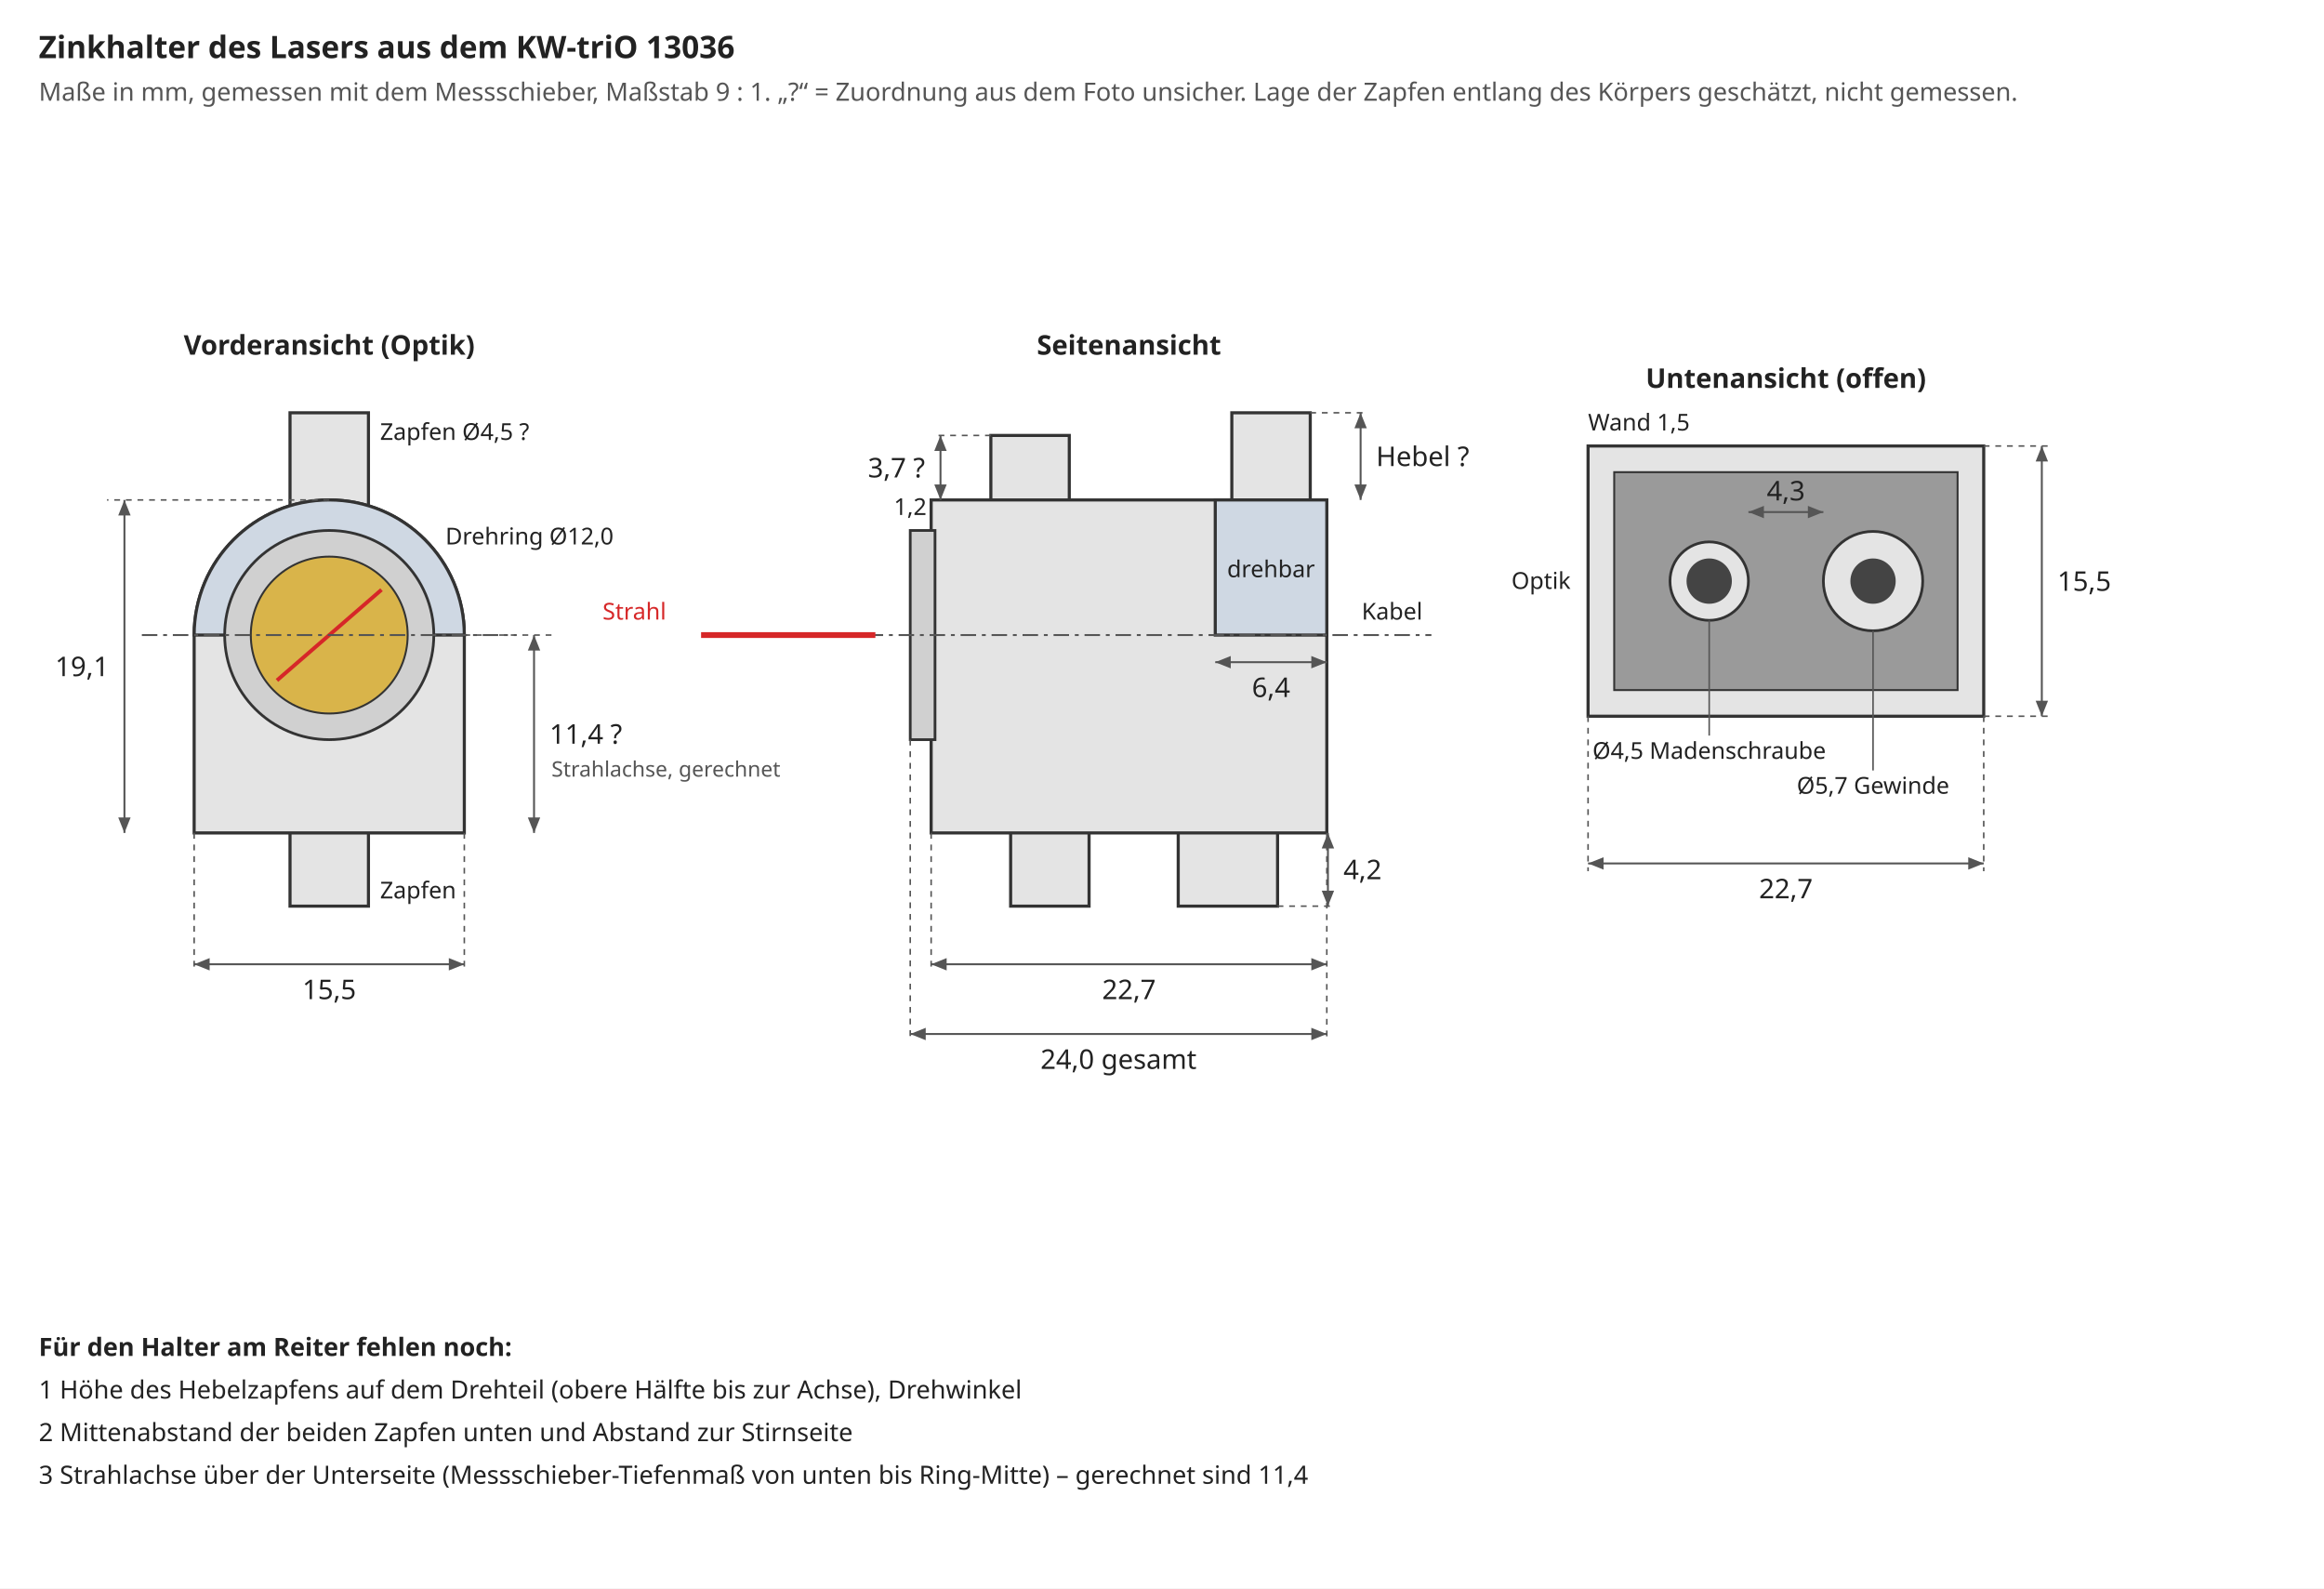
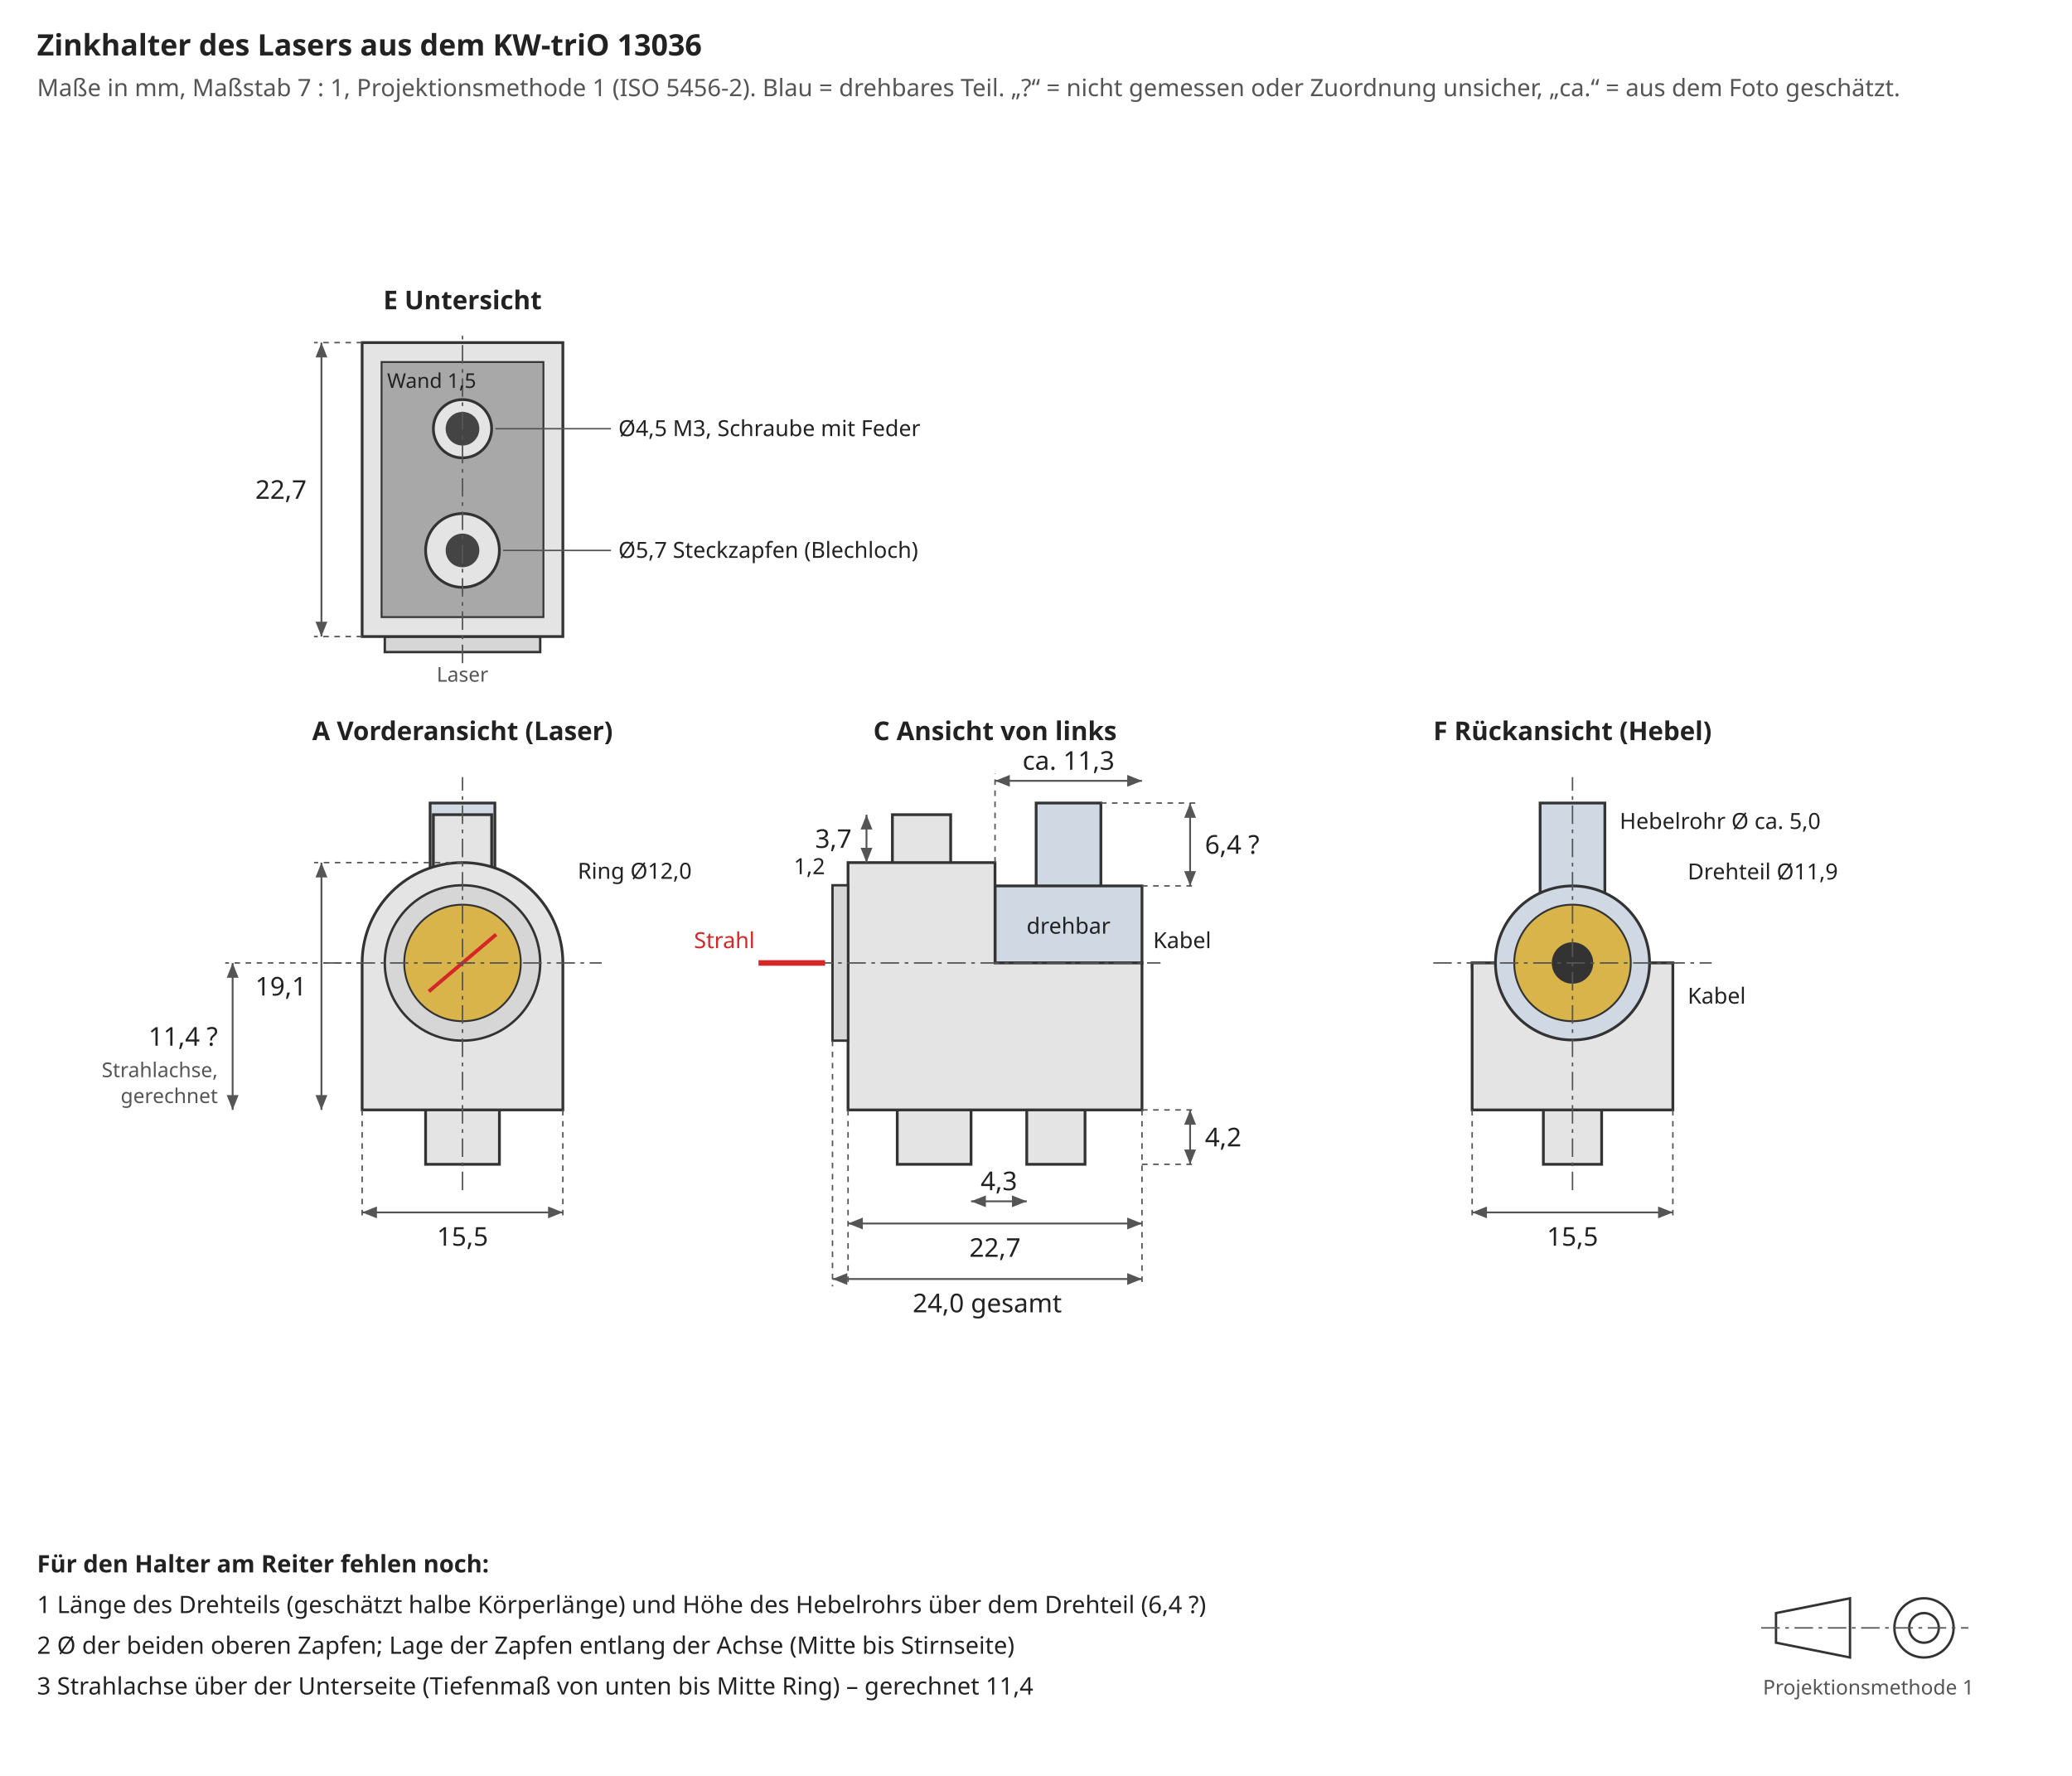
- <svg xmlns="http://www.w3.org/2000/svg" width="1200" height="820" viewBox="0 0 1200 820" font-family="sans-serif" font-size="14" fill="#222">
+ <svg xmlns="http://www.w3.org/2000/svg" width="1120" height="960" viewBox="0 0 1120 960" font-family="sans-serif" font-size="14" fill="#222">
  <rect width="100%" height="100%" fill="white" />
  <defs>
    <marker id="pfeil" viewBox="0 0 10 10" refX="10" refY="5" markerWidth="8" markerHeight="8" orient="auto">
      <path d="M0,1 L10,5 L0,9 z" fill="#555" />
    </marker>
    <marker id="pfeil0" viewBox="0 0 10 10" refX="0" refY="5" markerWidth="8" markerHeight="8" orient="auto">
      <path d="M10,1 L0,5 L10,9 z" fill="#555" />
    </marker>
  </defs>
  <text x="20" y="30" font-size="16" font-weight="bold">Zinkhalter des Lasers aus dem KW-triO 13036</text>
-   <text x="20" y="52" font-size="13" fill="#555">Maße in mm, gemessen mit dem Messschieber, Maßstab 9 : 1. „?“ = Zuordnung aus dem Foto unsicher. Lage der Zapfen entlang des Körpers geschätzt, nicht gemessen.</text>
-   <rect x="149.75" y="213.1" width="40.5" height="49.0" fill="#e4e4e4" stroke="#333" stroke-width="1.6" />
-   <rect x="149.75" y="426.0" width="40.5" height="41.8" fill="#e4e4e4" stroke="#333" stroke-width="1.6" />
-   <path d="M100.25,430.0 L100.25,327.85 A69.75,69.75 0 0 1 239.75,327.85 L239.75,430.0 Z" fill="#e4e4e4" stroke="#333" stroke-width="1.6" />
-   <path d="M100.25,327.85 A69.75,69.75 0 0 1 239.75,327.85 Z" fill="#cfd8e3" stroke="#333" stroke-width="1.6" />
-   <circle cx="170.0" cy="327.85" r="54.0" fill="#d0d0d0" stroke="#333" stroke-width="1.4" />
-   <circle cx="170.0" cy="327.85" r="40.5" fill="#d9b44a" stroke="#333" />
-   <line x1="143.0" y1="351.25" x2="197.0" y2="304.45" stroke="#d62728" stroke-width="2" />
-   <line x1="73.25" y1="327.85" x2="266.75" y2="327.85" stroke="#555" stroke-dasharray="8,3,2,3" />
-   <text x="170.0" y="183.1" text-anchor="middle" font-weight="bold">Vorderansicht (Optik)</text>
-   <line x1="100.25" y1="497.8" x2="239.75" y2="497.8" stroke="#555" marker-start="url(#pfeil0)" marker-end="url(#pfeil)" />
-   <text x="170.0" y="515.8" text-anchor="middle">15,5</text>
-   <line x1="100.25" y1="430.0" x2="100.25" y2="501.8" stroke="#555" stroke-width="0.8" stroke-dasharray="3,3" />
-   <line x1="239.75" y1="430.0" x2="239.75" y2="501.8" stroke="#555" stroke-width="0.8" stroke-dasharray="3,3" />
-   <line x1="170.0" y1="258.1" x2="55.25" y2="258.1" stroke="#555" stroke-width="0.8" stroke-dasharray="3,3" />
-   <line x1="64.25" y1="430.0" x2="64.25" y2="258.1" stroke="#555" marker-start="url(#pfeil0)" marker-end="url(#pfeil)" />
-   <text x="56.25" y="349.05" text-anchor="end">19,1</text>
-   <line x1="239.75" y1="327.85" x2="284.75" y2="327.85" stroke="#555" stroke-width="0.8" stroke-dasharray="3,3" />
-   <line x1="275.75" y1="430.0" x2="275.75" y2="327.85" stroke="#555" marker-start="url(#pfeil0)" marker-end="url(#pfeil)" />
-   <text x="283.75" y="383.925" text-anchor="start">11,4 ?</text>
-   <text x="284.75" y="400.925" font-size="11" fill="#555">Strahlachse, gerechnet</text>
-   <text x="230.0" y="281.05" font-size="12">Drehring Ø12,0</text>
-   <text x="196.25" y="227.1" font-size="12">Zapfen Ø4,5 ?</text>
-   <text x="196.25" y="463.8" font-size="12">Zapfen</text>
-   <rect x="511.625" y="224.8" width="40.5" height="37.3" fill="#e4e4e4" stroke="#333" stroke-width="1.6" />
-   <rect x="636.05" y="213.1" width="40.5" height="49.0" fill="#e4e4e4" stroke="#333" stroke-width="1.6" />
-   <rect x="521.84" y="426.0" width="40.5" height="41.8" fill="#e4e4e4" stroke="#333" stroke-width="1.6" />
-   <rect x="608.375" y="426.0" width="51.3" height="41.8" fill="#e4e4e4" stroke="#333" stroke-width="1.6" />
-   <rect x="480.8" y="258.1" width="204.3" height="171.9" fill="#e4e4e4" stroke="#333" stroke-width="1.6" />
-   <rect x="627.5" y="258.1" width="57.6" height="69.75" fill="#cfd8e3" stroke="#333" stroke-width="1.6" />
-   <text x="656.3" y="297.975" text-anchor="middle" font-size="12">drehbar</text>
-   <rect x="470.0" y="273.85" width="12.8" height="108.0" fill="#d0d0d0" stroke="#333" stroke-width="1.4" />
-   <line x1="416.0" y1="327.85" x2="739.1" y2="327.85" stroke="#555" stroke-dasharray="8,3,2,3" />
-   <line x1="362.0" y1="327.85" x2="452.0" y2="327.85" stroke="#d62728" stroke-width="3" />
-   <text x="582.95" y="183.1" text-anchor="middle" font-weight="bold">Seitenansicht</text>
-   <text x="703.1" y="319.85" font-size="12">Kabel</text>
-   <text x="344.0" y="319.85" font-size="12" text-anchor="end" fill="#d62728">Strahl</text>
-   <line x1="480.8" y1="430.0" x2="480.8" y2="501.8" stroke="#555" stroke-width="0.8" stroke-dasharray="3,3" />
-   <line x1="685.1" y1="430.0" x2="685.1" y2="537.8" stroke="#555" stroke-width="0.8" stroke-dasharray="3,3" />
-   <line x1="480.8" y1="497.8" x2="685.1" y2="497.8" stroke="#555" marker-start="url(#pfeil0)" marker-end="url(#pfeil)" />
-   <text x="582.95" y="515.8" text-anchor="middle">22,7</text>
-   <line x1="470.0" y1="381.85" x2="470.0" y2="537.8" stroke="#555" stroke-width="0.8" stroke-dasharray="3,3" />
-   <line x1="470.0" y1="533.8" x2="685.1" y2="533.8" stroke="#555" marker-start="url(#pfeil0)" marker-end="url(#pfeil)" />
-   <text x="577.55" y="551.8" text-anchor="middle">24,0 gesamt</text>
-   <text x="470.0" y="265.85" font-size="12" text-anchor="middle">1,2</text>
-   <line x1="676.55" y1="213.1" x2="706.55" y2="213.1" stroke="#555" stroke-width="0.8" stroke-dasharray="3,3" />
-   <line x1="702.55" y1="258.1" x2="702.55" y2="213.1" stroke="#555" marker-start="url(#pfeil0)" marker-end="url(#pfeil)" />
-   <text x="710.55" y="240.6" text-anchor="start">Hebel ?</text>
-   <line x1="627.5" y1="341.85" x2="685.1" y2="341.85" stroke="#555" marker-start="url(#pfeil0)" marker-end="url(#pfeil)" />
-   <text x="656.3" y="359.85" text-anchor="middle">6,4</text>
-   <line x1="511.625" y1="224.8" x2="481.625" y2="224.8" stroke="#555" stroke-width="0.8" stroke-dasharray="3,3" />
-   <line x1="485.625" y1="258.1" x2="485.625" y2="224.8" stroke="#555" marker-start="url(#pfeil0)" marker-end="url(#pfeil)" />
-   <text x="477.625" y="246.45" text-anchor="end">3,7 ?</text>
-   <line x1="659.675" y1="467.8" x2="689.675" y2="467.8" stroke="#555" stroke-width="0.8" stroke-dasharray="3,3" />
-   <line x1="685.675" y1="430.0" x2="685.675" y2="467.8" stroke="#555" marker-start="url(#pfeil0)" marker-end="url(#pfeil)" />
-   <text x="693.675" y="453.9" text-anchor="start">4,2</text>
-   <text x="922.15" y="200.25" text-anchor="middle" font-weight="bold">Untenansicht (offen)</text>
-   <rect x="820.0" y="230.25" width="204.3" height="139.5" fill="#e4e4e4" stroke="#333" stroke-width="1.6" />
-   <rect x="833.5" y="243.75" width="177.3" height="112.5" fill="#9a9a9a" stroke="#333" />
-   <circle cx="882.55" cy="300.0" r="20.25" fill="#e4e4e4" stroke="#333" stroke-width="1.4" />
-   <circle cx="882.55" cy="300.0" r="11.7" fill="#444" />
-   <line x1="882.55" y1="320.25" x2="882.55" y2="379.75" stroke="#555" stroke-width="0.8" />
-   <text x="882.55" y="391.75" text-anchor="middle" font-size="12">Ø4,5 Madenschraube</text>
-   <circle cx="967.15" cy="300.0" r="25.65" fill="#e4e4e4" stroke="#333" stroke-width="1.4" />
-   <circle cx="967.15" cy="300.0" r="11.7" fill="#444" />
-   <line x1="967.15" y1="325.65" x2="967.15" y2="397.75" stroke="#555" stroke-width="0.8" />
-   <text x="967.15" y="409.75" text-anchor="middle" font-size="12">Ø5,7 Gewinde</text>
-   <line x1="902.8" y1="264.35" x2="941.5" y2="264.35" stroke="#555" marker-start="url(#pfeil0)" marker-end="url(#pfeil)" />
-   <text x="922.15" y="258.35" text-anchor="middle">4,3</text>
-   <line x1="820.0" y1="445.75" x2="1024.3" y2="445.75" stroke="#555" marker-start="url(#pfeil0)" marker-end="url(#pfeil)" />
-   <text x="922.15" y="463.75" text-anchor="middle">22,7</text>
-   <line x1="820.0" y1="369.75" x2="820.0" y2="449.75" stroke="#555" stroke-width="0.8" stroke-dasharray="3,3" />
-   <line x1="1024.3" y1="369.75" x2="1024.3" y2="449.75" stroke="#555" stroke-width="0.8" stroke-dasharray="3,3" />
-   <line x1="1024.3" y1="230.25" x2="1058.3" y2="230.25" stroke="#555" stroke-width="0.8" stroke-dasharray="3,3" />
-   <line x1="1024.3" y1="369.75" x2="1058.3" y2="369.75" stroke="#555" stroke-width="0.8" stroke-dasharray="3,3" />
-   <line x1="1054.3" y1="230.25" x2="1054.3" y2="369.75" stroke="#555" marker-start="url(#pfeil0)" marker-end="url(#pfeil)" />
-   <text x="1062.3" y="305.0" text-anchor="start">15,5</text>
-   <text x="820.0" y="222.25" font-size="12">Wand 1,5</text>
-   <text x="811.0" y="304.0" font-size="12" text-anchor="end">Optik</text>
-   <text x="20" y="700" font-size="13" font-weight="bold">Für den Halter am Reiter fehlen noch:</text>
-   <text x="20" y="722" font-size="13">1  Höhe des Hebelzapfens auf dem Drehteil (obere Hälfte bis zur Achse), Drehwinkel</text>
-   <text x="20" y="744" font-size="13">2  Mittenabstand der beiden Zapfen unten und Abstand zur Stirnseite</text>
-   <text x="20" y="766" font-size="13">3  Strahlachse über der Unterseite (Messschieber-Tiefenmaß von unten bis Ring-Mitte) – gerechnet sind 11,4</text>
+   <text x="20" y="52" font-size="13" fill="#555">Maße in mm, Maßstab 7 : 1, Projektionsmethode 1 (ISO 5456-2). Blau = drehbares Teil. „?“ = nicht gemessen oder Zuordnung unsicher, „ca.“ = aus dem Foto geschätzt.</text>
+   <text x="250.0" y="400.1" text-anchor="middle" font-weight="bold">A  Vorderansicht (Laser)</text>
+   <rect x="232.5" y="434.1" width="35.0" height="51.8" fill="#cfd8e3" stroke="#333" stroke-width="1.5" />
+   <rect x="234.25" y="440.4" width="31.5" height="32.9" fill="#e4e4e4" stroke="#333" stroke-width="1.5" />
+   <rect x="230.05" y="598.0" width="39.9" height="31.4" fill="#e4e4e4" stroke="#333" stroke-width="1.5" />
+   <path d="M195.75,600.0 L195.75,520.55 A54.25,54.25 0 0 1 304.25,520.55 L304.25,600.0 Z" fill="#e4e4e4" stroke="#333" stroke-width="1.5" />
+   <circle cx="250.0" cy="520.55" r="42.0" fill="#d6d6d6" stroke="#333" stroke-width="1.3" />
+   <circle cx="250.0" cy="520.55" r="31.5" fill="#d9b44a" stroke="#333" />
+   <line x1="231.8" y1="535.95" x2="268.2" y2="505.15" stroke="#d62728" stroke-width="2" />
+   <line x1="174.75" y1="520.55" x2="325.25" y2="520.55" stroke="#555" stroke-width="0.8" stroke-dasharray="10,3,2,3" />
+   <line x1="250.0" y1="643.4" x2="250.0" y2="420.1" stroke="#555" stroke-width="0.8" stroke-dasharray="10,3,2,3" />
+   <line x1="195.75" y1="600.0" x2="195.75" y2="659.4" stroke="#555" stroke-width="0.8" stroke-dasharray="3,3" />
+   <line x1="304.25" y1="600.0" x2="304.25" y2="659.4" stroke="#555" stroke-width="0.8" stroke-dasharray="3,3" />
+   <line x1="195.75" y1="655.4" x2="304.25" y2="655.4" stroke="#555" marker-start="url(#pfeil0)" marker-end="url(#pfeil)" />
+   <text x="250.0" y="673.4" text-anchor="middle">15,5</text>
+   <line x1="250.0" y1="466.3" x2="169.75" y2="466.3" stroke="#555" stroke-width="0.8" stroke-dasharray="3,3" />
+   <line x1="173.75" y1="600.0" x2="173.75" y2="466.3" stroke="#555" marker-start="url(#pfeil0)" marker-end="url(#pfeil)" />
+   <text x="165.75" y="538.15" text-anchor="end">19,1</text>
+   <line x1="195.75" y1="520.55" x2="121.75" y2="520.55" stroke="#555" stroke-width="0.8" stroke-dasharray="3,3" />
+   <line x1="125.75" y1="600.0" x2="125.75" y2="520.55" stroke="#555" marker-start="url(#pfeil0)" marker-end="url(#pfeil)" />
+   <text x="117.75" y="565.275" text-anchor="end">11,4 ?</text>
+   <text x="117.75" y="582.275" text-anchor="end" font-size="11" fill="#555">Strahlachse,</text>
+   <text x="117.75" y="596.275" text-anchor="end" font-size="11" fill="#555">gerechnet</text>
+   <text x="312.25" y="475.05" font-size="12">Ring Ø12,0</text>
+   <text x="537.85" y="400.1" text-anchor="middle" font-weight="bold">C  Ansicht von links</text>
+   <rect x="482.375" y="440.4" width="31.5" height="32.9" fill="#e4e4e4" stroke="#333" stroke-width="1.5" />
+   <rect x="560.075" y="434.1" width="35.0" height="51.8" fill="#cfd8e3" stroke="#333" stroke-width="1.5" />
+   <rect x="485.0" y="598.0" width="39.9" height="31.4" fill="#e4e4e4" stroke="#333" stroke-width="1.5" />
+   <rect x="555.0" y="598.0" width="31.5" height="31.4" fill="#e4e4e4" stroke="#333" stroke-width="1.5" />
+   <rect x="537.85" y="478.9" width="79.45" height="41.65" fill="#cfd8e3" stroke="#333" stroke-width="1.5" />
+   <path d="M458.4,600.0 L458.4,466.3 L537.85,466.3 L537.85,520.55 L617.3,520.55 L617.3,600.0 Z" fill="#e4e4e4" stroke="#333" stroke-width="1.5" />
+   <rect x="450.0" y="478.55" width="8.4" height="84.0" fill="#d6d6d6" stroke="#333" stroke-width="1.3" />
+   <line x1="440.0" y1="520.55" x2="627.3" y2="520.55" stroke="#555" stroke-width="0.8" stroke-dasharray="10,3,2,3" />
+   <line x1="410.0" y1="520.55" x2="446.0" y2="520.55" stroke="#d62728" stroke-width="3" />
+   <text x="408.0" y="512.55" text-anchor="end" font-size="12" fill="#d62728">Strahl</text>
+   <text x="577.575" y="504.725" text-anchor="middle" font-size="12">drehbar</text>
+   <line x1="458.4" y1="600.0" x2="458.4" y2="695.4" stroke="#555" stroke-width="0.8" stroke-dasharray="3,3" />
+   <line x1="617.3" y1="600.0" x2="617.3" y2="695.4" stroke="#555" stroke-width="0.8" stroke-dasharray="3,3" />
+   <line x1="450.0" y1="562.55" x2="450.0" y2="695.4" stroke="#555" stroke-width="0.8" stroke-dasharray="3,3" />
+   <line x1="524.9" y1="649.4" x2="555.0" y2="649.4" stroke="#555" marker-start="url(#pfeil0)" marker-end="url(#pfeil)" />
+   <text x="539.95" y="643.4" text-anchor="middle">4,3</text>
+   <line x1="458.4" y1="661.4" x2="617.3" y2="661.4" stroke="#555" marker-start="url(#pfeil0)" marker-end="url(#pfeil)" />
+   <text x="537.85" y="679.4" text-anchor="middle">22,7</text>
+   <line x1="450.0" y1="691.4" x2="617.3" y2="691.4" stroke="#555" marker-start="url(#pfeil0)" marker-end="url(#pfeil)" />
+   <text x="533.65" y="709.4" text-anchor="middle">24,0 gesamt</text>
+   <text x="446.0" y="472.55" text-anchor="end" font-size="12">1,2</text>
+   <line x1="537.85" y1="466.3" x2="537.85" y2="418.1" stroke="#555" stroke-width="0.8" stroke-dasharray="3,3" />
+   <line x1="537.85" y1="422.1" x2="617.3" y2="422.1" stroke="#555" marker-start="url(#pfeil0)" marker-end="url(#pfeil)" />
+   <text x="577.575" y="416.1" text-anchor="middle">ca. 11,3</text>
+   <line x1="595.075" y1="434.1" x2="647.3" y2="434.1" stroke="#555" stroke-width="0.8" stroke-dasharray="3,3" />
+   <line x1="617.3" y1="478.9" x2="647.3" y2="478.9" stroke="#555" stroke-width="0.8" stroke-dasharray="3,3" />
+   <line x1="643.3" y1="478.9" x2="643.3" y2="434.1" stroke="#555" marker-start="url(#pfeil0)" marker-end="url(#pfeil)" />
+   <text x="651.3" y="461.5" text-anchor="start">6,4 ?</text>
+   <line x1="617.3" y1="600.0" x2="647.3" y2="600.0" stroke="#555" stroke-width="0.8" stroke-dasharray="3,3" />
+   <line x1="643.3" y1="629.4" x2="643.3" y2="600.0" stroke="#555" marker-start="url(#pfeil0)" marker-end="url(#pfeil)" />
+   <text x="651.3" y="619.7" text-anchor="start">4,2</text>
+   <line x1="617.3" y1="629.4" x2="647.3" y2="629.4" stroke="#555" stroke-width="0.8" stroke-dasharray="3,3" />
+   <line x1="468.375" y1="466.3" x2="468.375" y2="440.4" stroke="#555" marker-start="url(#pfeil0)" marker-end="url(#pfeil)" />
+   <text x="460.375" y="458.35" text-anchor="end">3,7</text>
+   <text x="623.3" y="512.55" font-size="12">Kabel</text>
+   <text x="850.0" y="400.1" text-anchor="middle" font-weight="bold">F  Rückansicht (Hebel)</text>
+   <rect x="834.25" y="440.4" width="31.5" height="32.9" fill="#e4e4e4" stroke="#333" stroke-width="1.5" />
+   <path d="M904.25,520.55 A54.25,54.25 0 0 1 795.75,520.55 Z" fill="#e4e4e4" stroke="#333" stroke-width="1.5" />
+   <rect x="834.25" y="598.0" width="31.5" height="31.4" fill="#e4e4e4" stroke="#333" stroke-width="1.5" />
+   <rect x="795.75" y="520.55" width="108.5" height="79.45" fill="#e4e4e4" stroke="#333" stroke-width="1.5" />
+   <rect x="832.5" y="434.1" width="35.0" height="51.8" fill="#cfd8e3" stroke="#333" stroke-width="1.5" />
+   <circle cx="850.0" cy="520.55" r="41.65" fill="#cfd8e3" stroke="#333" stroke-width="1.5" />
+   <circle cx="850.0" cy="520.55" r="31.5" fill="#d9b44a" stroke="#333" />
+   <circle cx="850.0" cy="520.55" r="11.2" fill="#333" />
+   <line x1="774.75" y1="520.55" x2="925.25" y2="520.55" stroke="#555" stroke-width="0.8" stroke-dasharray="10,3,2,3" />
+   <line x1="850.0" y1="643.4" x2="850.0" y2="420.1" stroke="#555" stroke-width="0.8" stroke-dasharray="10,3,2,3" />
+   <text x="912.25" y="475.4" font-size="12">Drehteil Ø11,9</text>
+   <text x="912.25" y="542.55" font-size="12">Kabel</text>
+   <text x="875.5" y="448.1" font-size="12">Hebelrohr Ø ca. 5,0</text>
+   <line x1="795.75" y1="600.0" x2="795.75" y2="659.4" stroke="#555" stroke-width="0.8" stroke-dasharray="3,3" />
+   <line x1="904.25" y1="600.0" x2="904.25" y2="659.4" stroke="#555" stroke-width="0.8" stroke-dasharray="3,3" />
+   <line x1="795.75" y1="655.4" x2="904.25" y2="655.4" stroke="#555" marker-start="url(#pfeil0)" marker-end="url(#pfeil)" />
+   <text x="850.0" y="673.4" text-anchor="middle">15,5</text>
+   <text x="250.0" y="167.2" text-anchor="middle" font-weight="bold">E  Untersicht</text>
+   <rect x="208.0" y="344.1" width="84.0" height="8.4" fill="#d6d6d6" stroke="#333" stroke-width="1.3" />
+   <rect x="195.75" y="185.2" width="108.5" height="158.9" fill="#e4e4e4" stroke="#333" stroke-width="1.5" />
+   <rect x="206.25" y="195.7" width="87.5" height="137.9" fill="#a8a8a8" stroke="#333" />
+   <circle cx="250.0" cy="297.55" r="19.95" fill="#e4e4e4" stroke="#333" stroke-width="1.5" />
+   <circle cx="250.0" cy="297.55" r="9.1" fill="#444" />
+   <text x="334.25" y="301.55" font-size="12">Ø5,7 Steckzapfen (Blechloch)</text>
+   <line x1="271.95" y1="297.55" x2="330.25" y2="297.55" stroke="#555" stroke-width="0.8" />
+   <circle cx="250.0" cy="231.75" r="15.75" fill="#e4e4e4" stroke="#333" stroke-width="1.5" />
+   <circle cx="250.0" cy="231.75" r="9.1" fill="#444" />
+   <text x="334.25" y="235.75" font-size="12">Ø4,5 M3, Schraube mit Feder</text>
+   <line x1="267.75" y1="231.75" x2="330.25" y2="231.75" stroke="#555" stroke-width="0.8" />
+   <line x1="250.0" y1="358.5" x2="250.0" y2="179.2" stroke="#555" stroke-width="0.8" stroke-dasharray="10,3,2,3" />
+   <line x1="195.75" y1="344.1" x2="169.75" y2="344.1" stroke="#555" stroke-width="0.8" stroke-dasharray="3,3" />
+   <line x1="195.75" y1="185.2" x2="169.75" y2="185.2" stroke="#555" stroke-width="0.8" stroke-dasharray="3,3" />
+   <line x1="173.75" y1="344.1" x2="173.75" y2="185.2" stroke="#555" marker-start="url(#pfeil0)" marker-end="url(#pfeil)" />
+   <text x="165.75" y="269.65" text-anchor="end">22,7</text>
+   <text x="209.25" y="209.7" font-size="11">Wand 1,5</text>
+   <text x="250.0" y="368.5" text-anchor="middle" font-size="11" fill="#555">Laser</text>
+   <path d="M960.0,872.0 L1000.0,864.0 L1000.0,896.0 L960.0,888.0 Z" fill="none" stroke="#333" stroke-width="1.3" />
+   <circle cx="1040.0" cy="880.0" r="16" fill="none" stroke="#333" stroke-width="1.3" />
+   <circle cx="1040.0" cy="880.0" r="8" fill="none" stroke="#333" stroke-width="1.3" />
+   <line x1="952.0" y1="880.0" x2="1064.0" y2="880.0" stroke="#555" stroke-width="0.8" stroke-dasharray="10,3,2,3" />
+   <text x="1010.0" y="916.0" text-anchor="middle" font-size="11" fill="#555">Projektionsmethode 1</text>
+   <text x="20" y="850" font-size="13" font-weight="bold">Für den Halter am Reiter fehlen noch:</text>
+   <text x="20" y="872" font-size="13">1  Länge des Drehteils (geschätzt halbe Körperlänge) und Höhe des Hebelrohrs über dem Drehteil (6,4 ?)</text>
+   <text x="20" y="894" font-size="13">2  Ø der beiden oberen Zapfen; Lage der Zapfen entlang der Achse (Mitte bis Stirnseite)</text>
+   <text x="20" y="916" font-size="13">3  Strahlachse über der Unterseite (Tiefenmaß von unten bis Mitte Ring) – gerechnet 11,4</text>
</svg>
